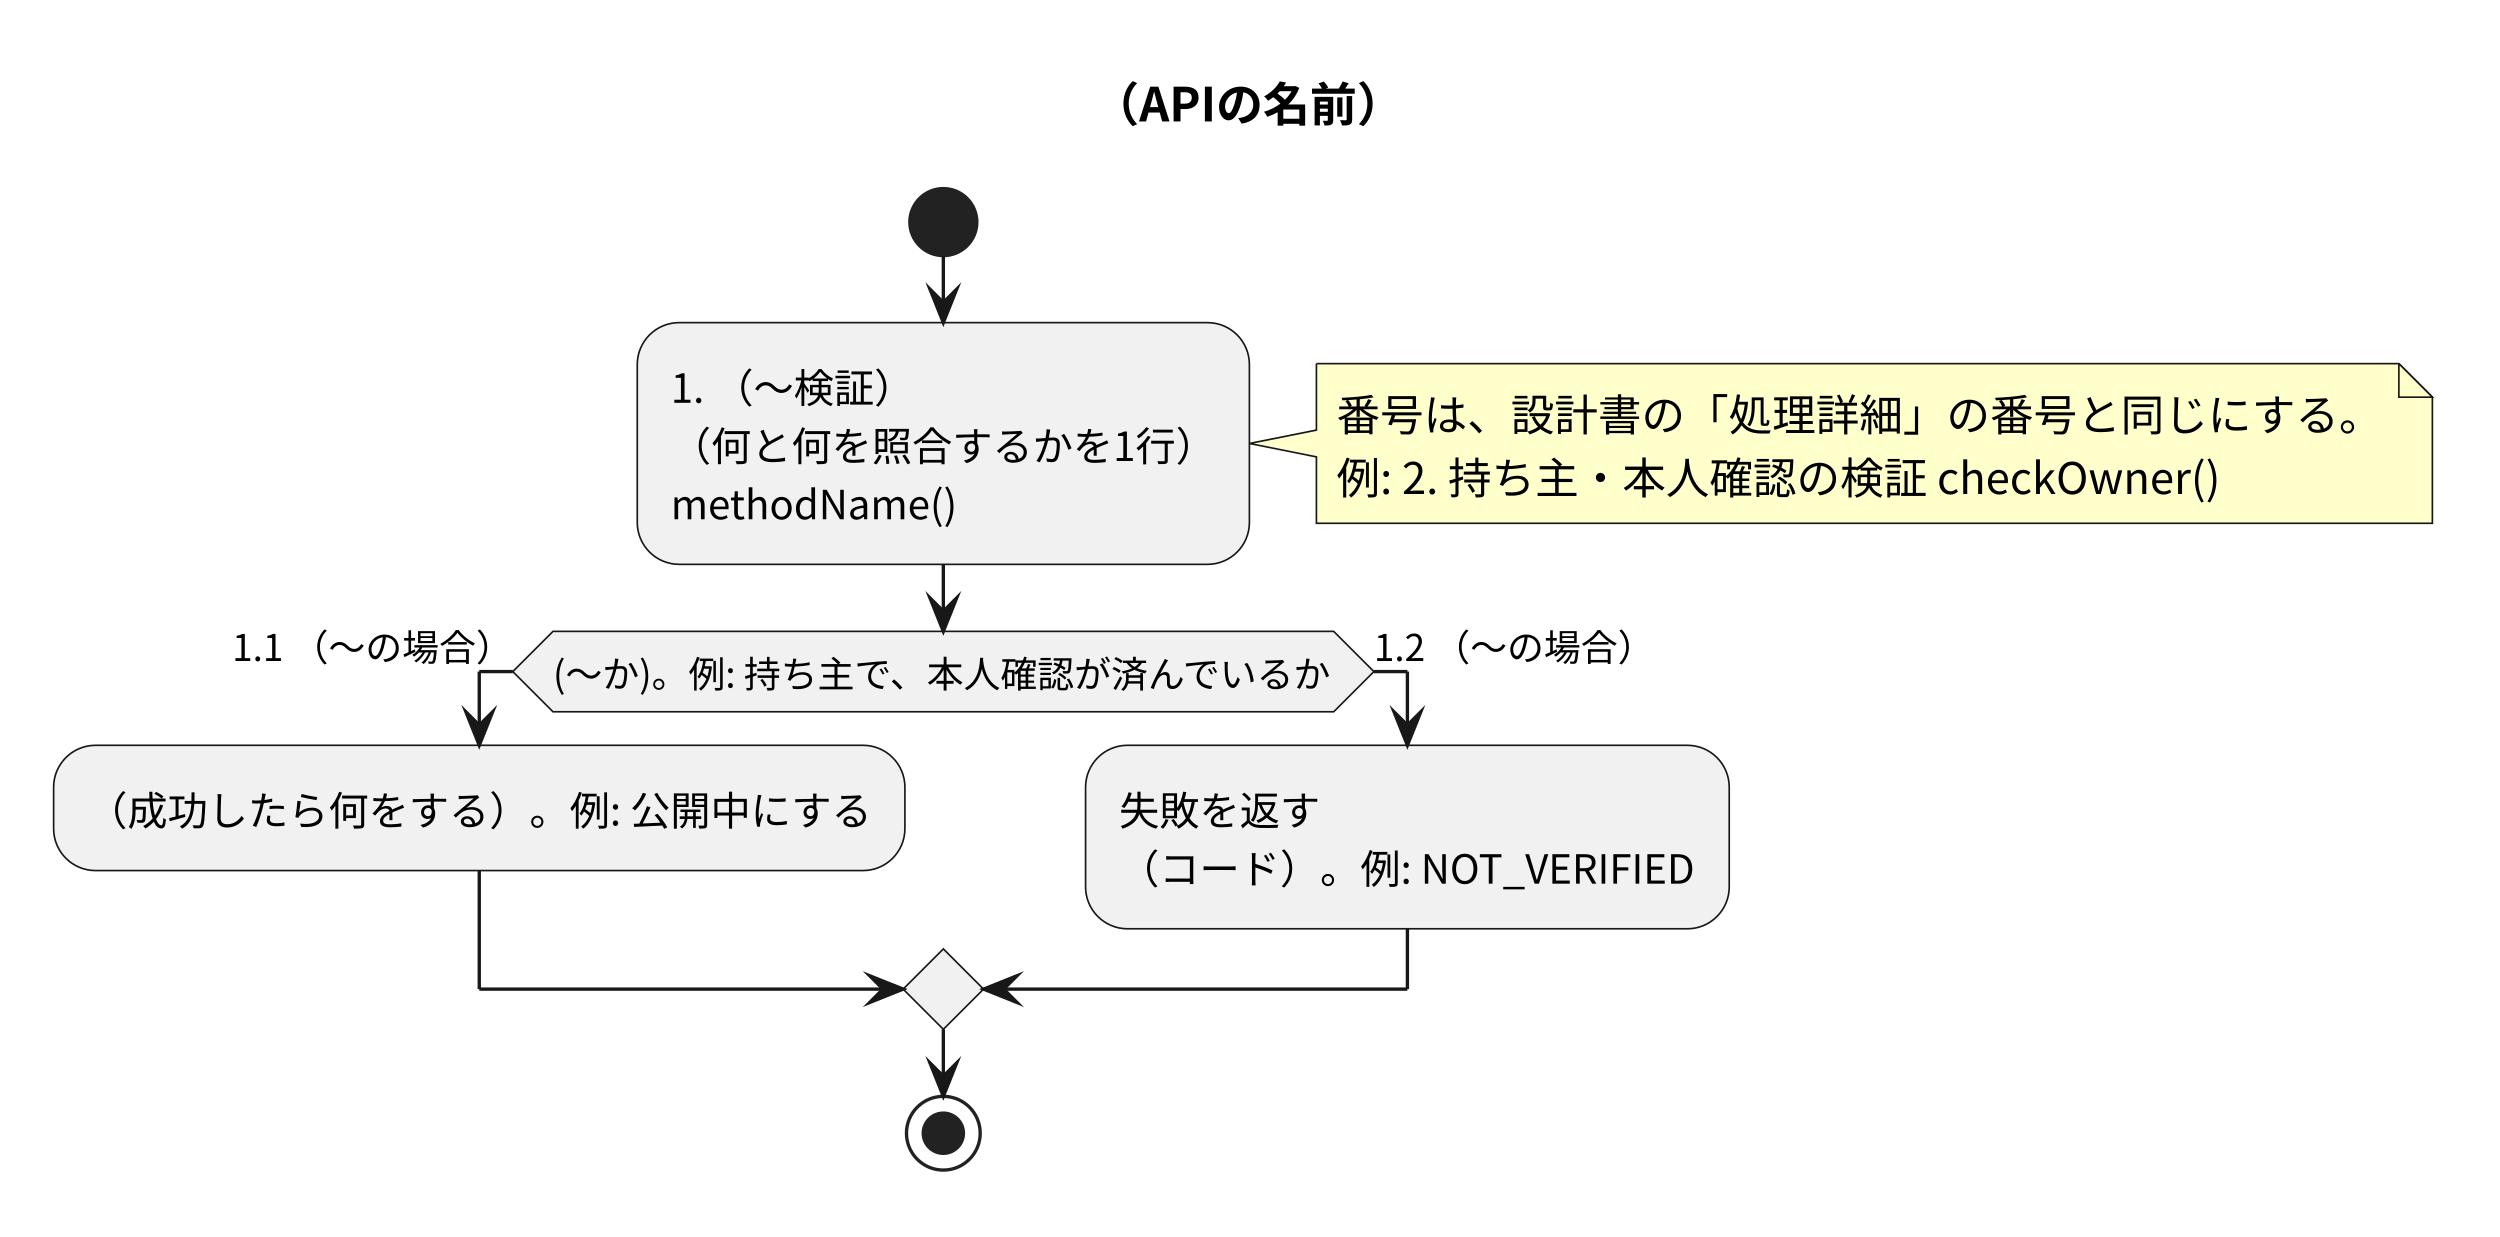
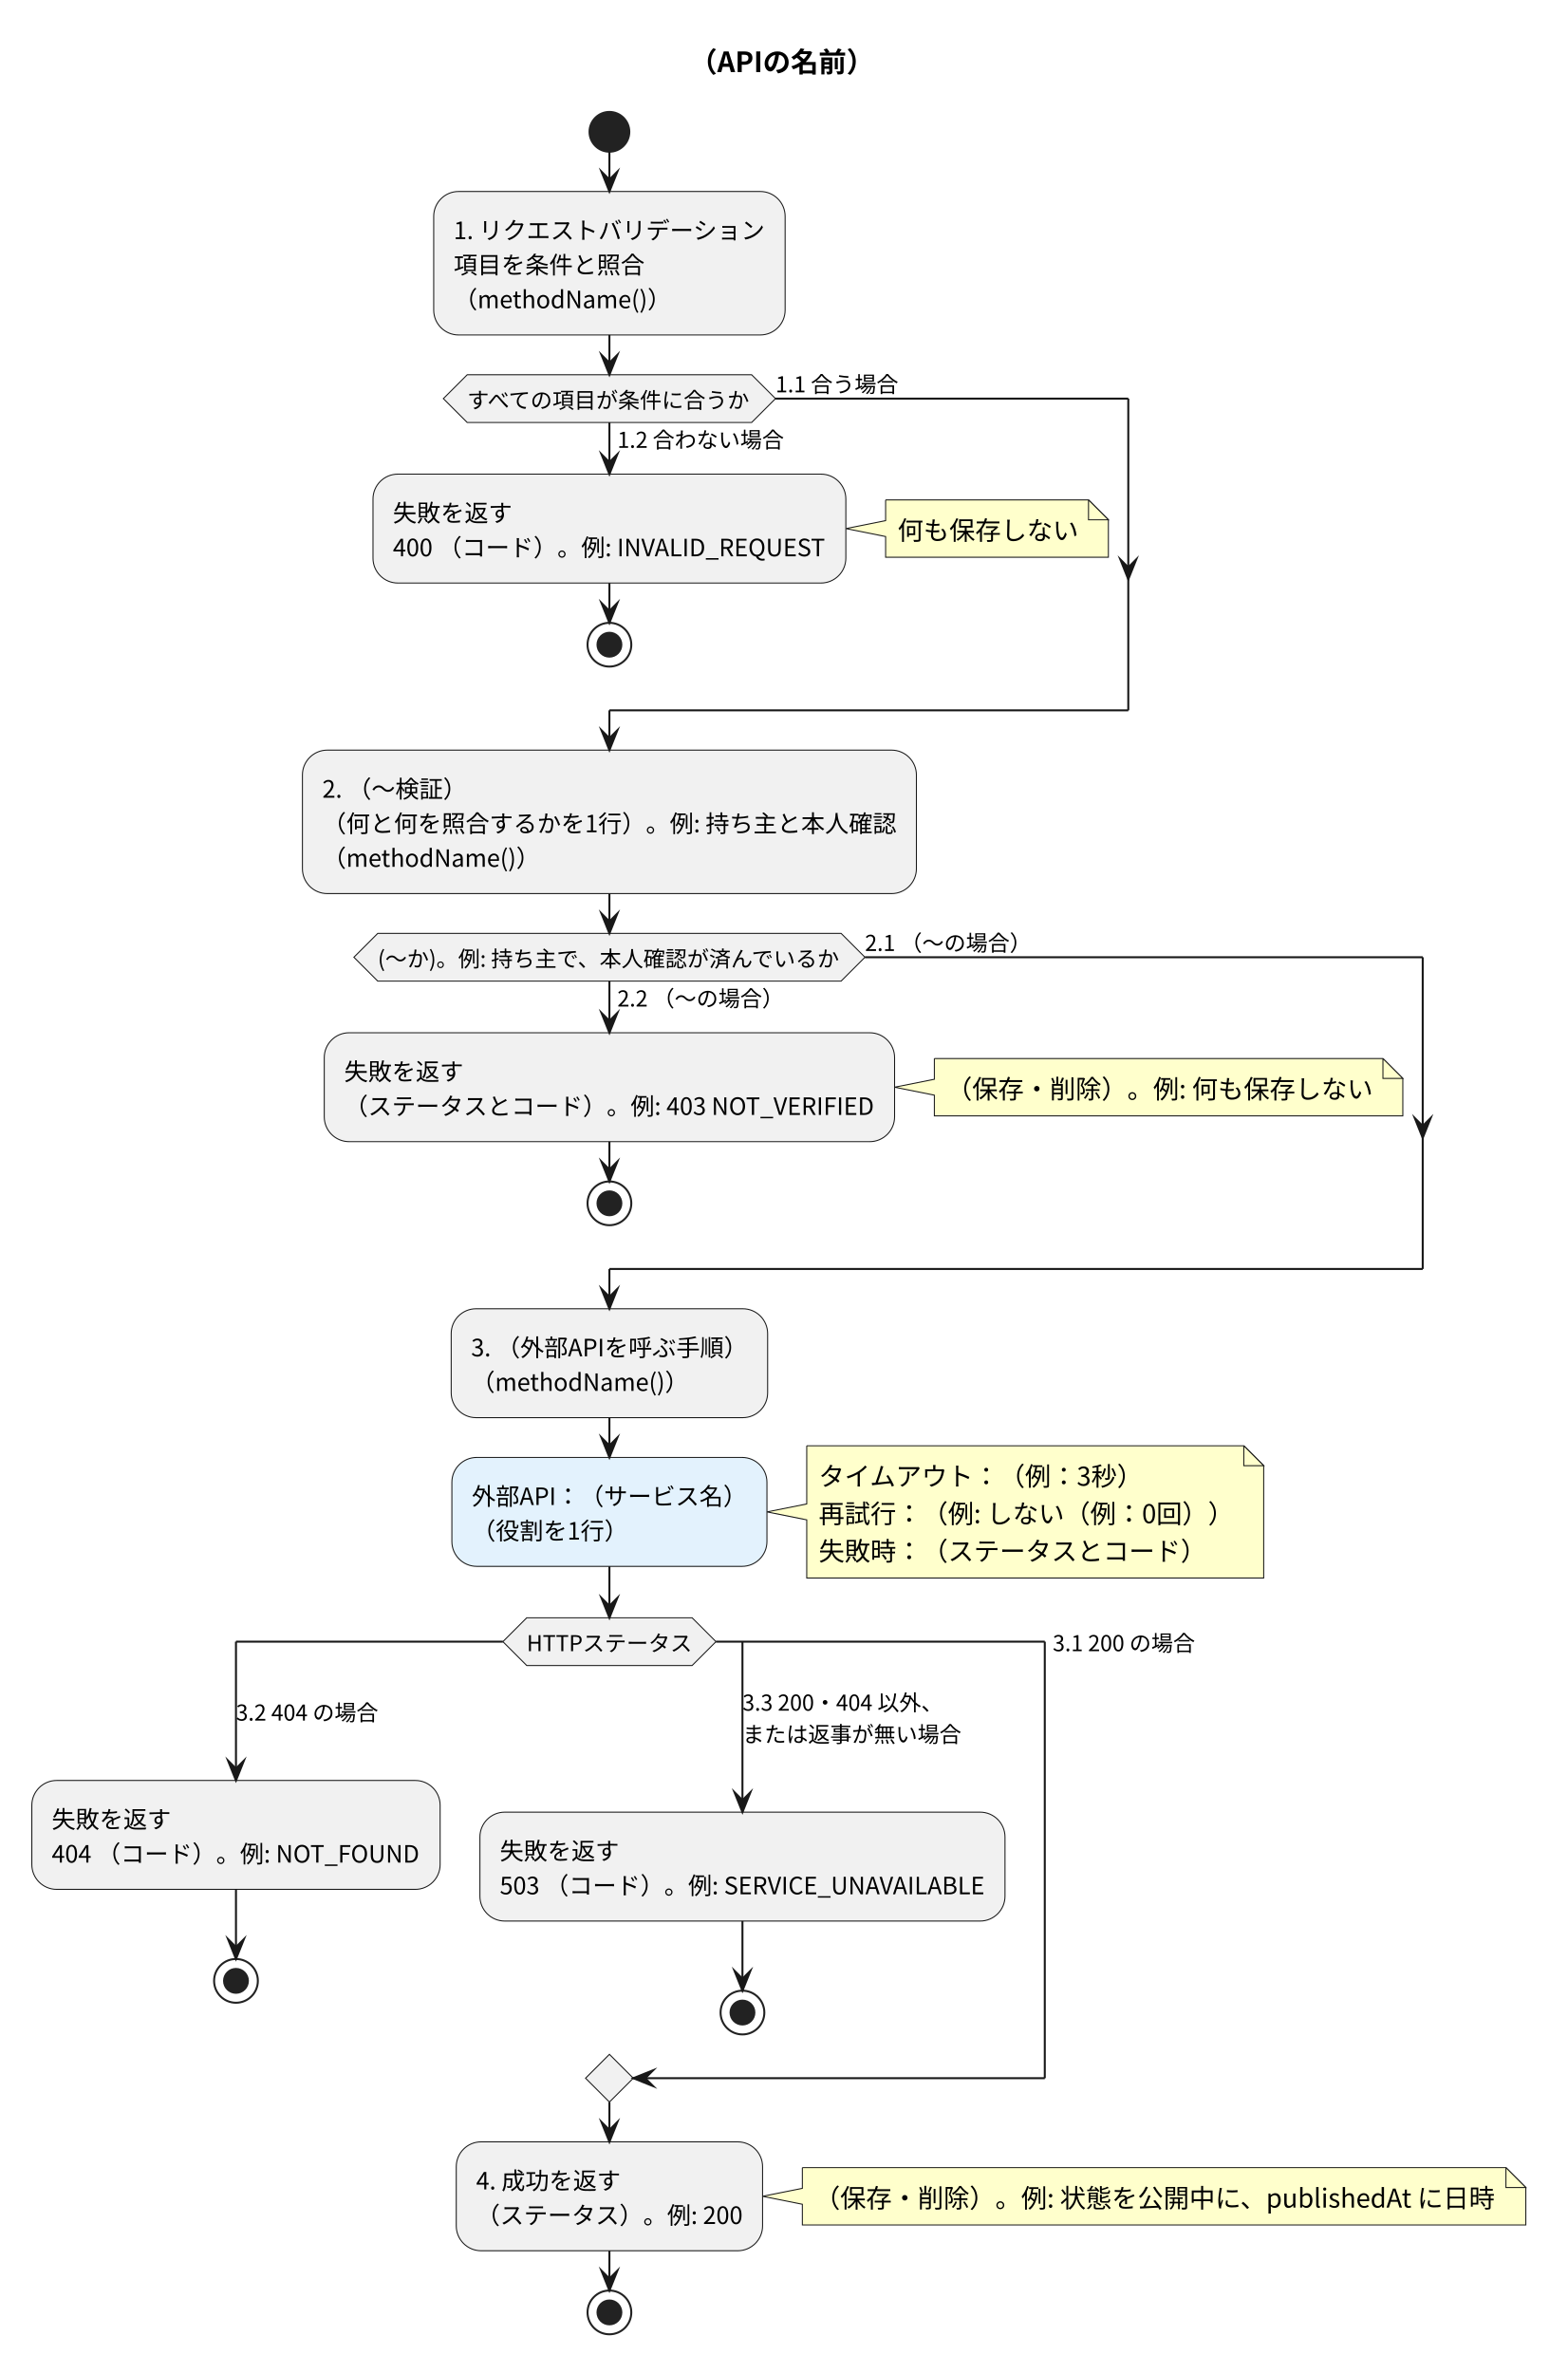
- <svg xmlns="http://www.w3.org/2000/svg" version="1.1" data-diagram-type="ACTIVITY" style="width:746px;height:369px;background:#FFFFFF;" width="746px" height="369px" viewBox="0 0 746 369" zoomAndPan="magnify" preserveAspectRatio="none" contentStyleType="text/css">
+ <svg xmlns="http://www.w3.org/2000/svg" version="1.1" data-diagram-type="ACTIVITY" style="width:788px;height:1193px;background:#FFFFFF;" width="788px" height="1193px" viewBox="0 0 788 1193" zoomAndPan="magnify" preserveAspectRatio="none" contentStyleType="text/css">
  <defs />
  <g font-family="sans-serif" lengthAdjust="spacing">
    <g class="title" data-source-line="7">
-       <text x="325.945" y="36.24" fill="#000" font-size="14" textLength="92.932" font-weight="700" font-family="'Noto Sans CJK JP'">（APIの名前）</text>
+       <text x="346.599" y="36.24" fill="#000" font-size="14" textLength="92.932" font-weight="700" font-family="'Noto Sans CJK JP'">（APIの名前）</text>
    </g>
-     <ellipse cx="281.491" cy="66.272" rx="10" ry="10" fill="#222" style="stroke:#222;stroke-width:1;" />
-     <path d="M392.822,108.512 L392.822,128.336 L372.822,132.336 L392.822,136.336 L392.822,156.16 A0,0 0 0 0 392.822,156.16 L725.822,156.16 A0,0 0 0 0 725.822,156.16 L725.822,118.512 L715.822,108.512 L392.822,108.512 A0,0 0 0 0 392.822,108.512" style="stroke:#181818;stroke-width:0.5;" fill="#FFC" />
-     <path d="M715.822,108.512 L715.822,118.512 L725.822,118.512 L715.822,108.512" style="stroke:#181818;stroke-width:0.5;" fill="#FFC" />
-     <text x="398.822" y="128.592" fill="#000" font-size="13" textLength="312" font-family="'Noto Sans CJK JP'">番号は、設計書の「処理詳細」の番号と同じにする。</text>
-     <text x="398.822" y="147.416" fill="#000" font-size="13" textLength="263.744" font-family="'Noto Sans CJK JP'">例: 2. 持ち主・本人確認の検証 checkOwner()</text>
-     <rect x="190.16" y="96.272" width="182.661" height="72.128" fill="#F1F1F1" style="stroke:#181818;stroke-width:0.5;" rx="12.5" ry="12.5" />
-     <text x="200.16" y="120.192" fill="#000" font-size="12" textLength="72.685" font-family="'Noto Sans CJK JP'">1. （〜検証）</text>
-     <text x="200.16" y="137.568" fill="#000" font-size="12" textLength="162.661" font-family="'Noto Sans CJK JP'">（何と何を照合するかを1行）</text>
-     <text x="200.16" y="154.944" fill="#000" font-size="12" textLength="85.585" font-family="'Noto Sans CJK JP'">methodName()</text>
-     <polygon points="165.013,188.4,397.969,188.4,409.969,200.4,397.969,212.4,165.013,212.4,153.013,200.4,165.013,188.4" fill="#F1F1F1" style="stroke:#181818;stroke-width:0.5;stroke-linejoin:miter;stroke-miterlimit:10;" />
-     <text x="165.013" y="205.196" fill="#000" font-size="11" textLength="232.956" font-family="'Noto Sans CJK JP'">(〜か)。例: 持ち主で、本人確認が済んでいるか</text>
-     <text x="69.281" y="197.232" fill="#000" font-size="11" textLength="83.731" font-family="'Noto Sans CJK JP'">1.1 （〜の場合）</text>
-     <text x="409.969" y="197.232" fill="#000" font-size="11" textLength="83.731" font-family="'Noto Sans CJK JP'">1.2 （〜の場合）</text>
-     <rect x="16" y="222.4" width="254.026" height="37.376" fill="#F1F1F1" style="stroke:#181818;stroke-width:0.5;" rx="12.5" ry="12.5" />
-     <text x="26" y="246.32" fill="#000" font-size="12" textLength="234.026" font-family="'Noto Sans CJK JP'">（成功したら何をする）。例: 公開中にする</text>
-     <rect x="323.935" y="222.4" width="192.069" height="54.752" fill="#F1F1F1" style="stroke:#181818;stroke-width:0.5;" rx="12.5" ry="12.5" />
-     <text x="333.935" y="246.32" fill="#000" font-size="12" textLength="60" font-family="'Noto Sans CJK JP'">失敗を返す</text>
-     <text x="333.935" y="263.696" fill="#000" font-size="12" textLength="172.069" font-family="'Noto Sans CJK JP'">（コード）。例: NOT_VERIFIED</text>
-     <polygon points="281.491,283.153,293.491,295.153,281.491,307.153,269.491,295.153,281.491,283.153" fill="#F1F1F1" style="stroke:#181818;stroke-width:0.5;stroke-linejoin:miter;stroke-miterlimit:10;" />
-     <ellipse cx="281.491" cy="338.153" rx="11" ry="11" fill="none" style="stroke:#222;stroke-width:1;" />
-     <ellipse cx="281.491" cy="338.153" rx="6" ry="6" fill="#222" style="stroke:#222;stroke-width:1;" />
-     <line x1="281.491" y1="76.272" x2="281.491" y2="96.272" style="stroke:#181818;stroke-width:1;" />
-     <polygon points="277.491,86.272,281.491,96.272,285.491,86.272,281.491,90.272" fill="#181818" style="stroke:#181818;stroke-width:1;stroke-linejoin:miter;stroke-miterlimit:10;" />
-     <line x1="153.013" y1="200.4" x2="143.013" y2="200.4" style="stroke:#181818;stroke-width:1;" />
-     <line x1="143.013" y1="200.4" x2="143.013" y2="222.4" style="stroke:#181818;stroke-width:1;" />
-     <polygon points="139.013,212.4,143.013,222.4,147.013,212.4,143.013,216.4" fill="#181818" style="stroke:#181818;stroke-width:1;stroke-linejoin:miter;stroke-miterlimit:10;" />
-     <line x1="409.969" y1="200.4" x2="419.969" y2="200.4" style="stroke:#181818;stroke-width:1;" />
-     <line x1="419.969" y1="200.4" x2="419.969" y2="222.4" style="stroke:#181818;stroke-width:1;" />
-     <polygon points="415.969,212.4,419.969,222.4,423.969,212.4,419.969,216.4" fill="#181818" style="stroke:#181818;stroke-width:1;stroke-linejoin:miter;stroke-miterlimit:10;" />
-     <line x1="143.013" y1="259.776" x2="143.013" y2="295.153" style="stroke:#181818;stroke-width:1;" />
-     <line x1="143.013" y1="295.153" x2="269.491" y2="295.153" style="stroke:#181818;stroke-width:1;" />
-     <polygon points="259.491,291.153,269.491,295.153,259.491,299.153,263.491,295.153" fill="#181818" style="stroke:#181818;stroke-width:1;stroke-linejoin:miter;stroke-miterlimit:10;" />
-     <line x1="419.969" y1="277.153" x2="419.969" y2="295.153" style="stroke:#181818;stroke-width:1;" />
-     <line x1="419.969" y1="295.153" x2="293.491" y2="295.153" style="stroke:#181818;stroke-width:1;" />
-     <polygon points="303.491,291.153,293.491,295.153,303.491,299.153,299.491,295.153" fill="#181818" style="stroke:#181818;stroke-width:1;stroke-linejoin:miter;stroke-miterlimit:10;" />
-     <line x1="281.491" y1="168.4" x2="281.491" y2="188.4" style="stroke:#181818;stroke-width:1;" />
-     <polygon points="277.491,178.4,281.491,188.4,285.491,178.4,281.491,182.4" fill="#181818" style="stroke:#181818;stroke-width:1;stroke-linejoin:miter;stroke-miterlimit:10;" />
-     <line x1="281.491" y1="307.153" x2="281.491" y2="327.153" style="stroke:#181818;stroke-width:1;" />
-     <polygon points="277.491,317.153,281.491,327.153,285.491,317.153,281.491,321.153" fill="#181818" style="stroke:#181818;stroke-width:1;stroke-linejoin:miter;stroke-miterlimit:10;" />
+     <ellipse cx="306.395" cy="66.272" rx="10" ry="10" fill="#222" style="stroke:#222;stroke-width:1;" />
+     <rect x="218.052" y="96.272" width="176.685" height="72.128" fill="#F1F1F1" style="stroke:#181818;stroke-width:0.5;" rx="12.5" ry="12.5" />
+     <text x="228.052" y="120.192" fill="#000" font-size="12" textLength="156.685" font-family="'Noto Sans CJK JP'">1. リクエストバリデーション</text>
+     <text x="228.052" y="137.568" fill="#000" font-size="12" textLength="96.001" font-family="'Noto Sans CJK JP'">項目を条件と照合</text>
+     <text x="228.052" y="154.944" fill="#000" font-size="12" textLength="109.585" font-family="'Noto Sans CJK JP'">（methodName()）</text>
+     <path d="M445.26,251.328 L445.26,261.74 L425.26,265.74 L445.26,269.74 L445.26,280.152 A0,0 0 0 0 445.26,280.152 L557.26,280.152 A0,0 0 0 0 557.26,280.152 L557.26,261.328 L547.26,251.328 L445.26,251.328 A0,0 0 0 0 445.26,251.328" style="stroke:#181818;stroke-width:0.5;" fill="#FFC" />
+     <path d="M547.26,251.328 L547.26,261.328 L557.26,261.328 L547.26,251.328" style="stroke:#181818;stroke-width:0.5;" fill="#FFC" />
+     <text x="451.26" y="271.408" fill="#000" font-size="13" textLength="91" font-family="'Noto Sans CJK JP'">何も保存しない</text>
+     <rect x="187.53" y="238.364" width="237.73" height="54.752" fill="#F1F1F1" style="stroke:#181818;stroke-width:0.5;" rx="12.5" ry="12.5" />
+     <text x="197.53" y="262.284" fill="#000" font-size="12" textLength="60" font-family="'Noto Sans CJK JP'">失敗を返す</text>
+     <text x="197.53" y="279.66" fill="#000" font-size="12" textLength="217.73" font-family="'Noto Sans CJK JP'">400 （コード）。例: INVALID_REQUEST</text>
+     <ellipse cx="306.395" cy="324.116" rx="11" ry="11" fill="none" style="stroke:#222;stroke-width:1;" />
+     <ellipse cx="306.395" cy="324.116" rx="6" ry="6" fill="#222" style="stroke:#222;stroke-width:1;" />
+     <polygon points="234.895,188.4,377.894,188.4,389.894,200.4,377.894,212.4,234.895,212.4,222.895,200.4,234.895,188.4" fill="#F1F1F1" style="stroke:#181818;stroke-width:0.5;stroke-linejoin:miter;stroke-miterlimit:10;" />
+     <text x="310.395" y="225.16" fill="#000" font-size="11" textLength="83.731" font-family="'Noto Sans CJK JP'">1.2 合わない場合</text>
+     <text x="234.895" y="205.196" fill="#000" font-size="11" textLength="142.999" font-family="'Noto Sans CJK JP'">すべての項目が条件に合うか</text>
+     <text x="389.894" y="197.232" fill="#000" font-size="11" textLength="61.732" font-family="'Noto Sans CJK JP'">1.1 合う場合</text>
+     <rect x="152.052" y="377.116" width="308.686" height="72.128" fill="#F1F1F1" style="stroke:#181818;stroke-width:0.5;" rx="12.5" ry="12.5" />
+     <text x="162.052" y="401.037" fill="#000" font-size="12" textLength="72.685" font-family="'Noto Sans CJK JP'">2. （〜検証）</text>
+     <text x="162.052" y="418.413" fill="#000" font-size="12" textLength="288.686" font-family="'Noto Sans CJK JP'">（何と何を照合するかを1行）。例: 持ち主と本人確認</text>
+     <text x="162.052" y="435.789" fill="#000" font-size="12" textLength="109.585" font-family="'Noto Sans CJK JP'">（methodName()）</text>
+     <path d="M469.764,532.173 L469.764,542.585 L449.764,546.585 L469.764,550.585 L469.764,560.997 A0,0 0 0 0 469.764,560.997 L705.29,560.997 A0,0 0 0 0 705.29,560.997 L705.29,542.173 L695.29,532.173 L469.764,532.173 A0,0 0 0 0 469.764,532.173" style="stroke:#181818;stroke-width:0.5;" fill="#FFC" />
+     <path d="M695.29,532.173 L695.29,542.173 L705.29,542.173 L695.29,532.173" style="stroke:#181818;stroke-width:0.5;" fill="#FFC" />
+     <text x="475.764" y="552.253" fill="#000" font-size="13" textLength="214.526" font-family="'Noto Sans CJK JP'">（保存・削除）。例: 何も保存しない</text>
+     <rect x="163.026" y="519.209" width="286.738" height="54.752" fill="#F1F1F1" style="stroke:#181818;stroke-width:0.5;" rx="12.5" ry="12.5" />
+     <text x="173.026" y="543.129" fill="#000" font-size="12" textLength="60" font-family="'Noto Sans CJK JP'">失敗を返す</text>
+     <text x="173.026" y="560.505" fill="#000" font-size="12" textLength="266.738" font-family="'Noto Sans CJK JP'">（ステータスとコード）。例: 403 NOT_VERIFIED</text>
+     <ellipse cx="306.395" cy="604.961" rx="11" ry="11" fill="none" style="stroke:#222;stroke-width:1;" />
+     <ellipse cx="306.395" cy="604.961" rx="6" ry="6" fill="#222" style="stroke:#222;stroke-width:1;" />
+     <polygon points="189.917,469.245,422.873,469.245,434.873,481.245,422.873,493.245,189.917,493.245,177.917,481.245,189.917,469.245" fill="#F1F1F1" style="stroke:#181818;stroke-width:0.5;stroke-linejoin:miter;stroke-miterlimit:10;" />
+     <text x="310.395" y="506.005" fill="#000" font-size="11" textLength="83.731" font-family="'Noto Sans CJK JP'">2.2 （〜の場合）</text>
+     <text x="189.917" y="486.041" fill="#000" font-size="11" textLength="232.956" font-family="'Noto Sans CJK JP'">(〜か)。例: 持ち主で、本人確認が済んでいるか</text>
+     <text x="434.873" y="478.077" fill="#000" font-size="11" textLength="83.731" font-family="'Noto Sans CJK JP'">2.1 （〜の場合）</text>
+     <rect x="226.848" y="657.961" width="159.093" height="54.752" fill="#F1F1F1" style="stroke:#181818;stroke-width:0.5;" rx="12.5" ry="12.5" />
+     <text x="236.848" y="681.881" fill="#000" font-size="12" textLength="139.093" font-family="'Noto Sans CJK JP'">3. （外部APIを呼ぶ手順）</text>
+     <text x="236.848" y="699.257" fill="#000" font-size="12" textLength="109.585" font-family="'Noto Sans CJK JP'">（methodName()）</text>
+     <path d="M405.599,726.853 L405.599,756.089 L385.599,760.089 L405.599,764.089 L405.599,793.325 A0,0 0 0 0 405.599,793.325 L635.341,793.325 A0,0 0 0 0 635.341,793.325 L635.341,736.853 L625.341,726.853 L405.599,726.853 A0,0 0 0 0 405.599,726.853" style="stroke:#181818;stroke-width:0.5;" fill="#FFC" />
+     <path d="M625.341,726.853 L625.341,736.853 L635.341,736.853 L625.341,726.853" style="stroke:#181818;stroke-width:0.5;" fill="#FFC" />
+     <text x="411.599" y="746.933" fill="#000" font-size="13" textLength="163.215" font-family="'Noto Sans CJK JP'">タイムアウト：（例：3秒）</text>
+     <text x="411.599" y="765.757" fill="#000" font-size="13" textLength="208.741" font-family="'Noto Sans CJK JP'">再試行：（例: しない（例：0回））</text>
+     <text x="411.599" y="784.581" fill="#000" font-size="13" textLength="195" font-family="'Noto Sans CJK JP'">失敗時：（ステータスとコード）</text>
+     <rect x="227.19" y="732.713" width="158.409" height="54.752" fill="#E3F2FD" style="stroke:#181818;stroke-width:0.5;" rx="12.5" ry="12.5" />
+     <text x="237.19" y="756.633" fill="#000" font-size="12" textLength="138.409" font-family="'Noto Sans CJK JP'">外部API：（サービス名）</text>
+     <text x="237.19" y="774.009" fill="#000" font-size="12" textLength="78.661" font-family="'Noto Sans CJK JP'">（役割を1行）</text>
+     <polygon points="264.821,813.325,347.969,813.325,359.969,825.325,347.969,837.325,264.821,837.325,252.821,825.325,264.821,813.325" fill="#F1F1F1" style="stroke:#181818;stroke-width:0.5;stroke-linejoin:miter;stroke-miterlimit:10;" />
+     <text x="264.821" y="830.121" fill="#000" font-size="11" textLength="83.148" font-family="'Noto Sans CJK JP'">HTTPステータス</text>
+     <rect x="16" y="895.109" width="205.281" height="54.752" fill="#F1F1F1" style="stroke:#181818;stroke-width:0.5;" rx="12.5" ry="12.5" />
+     <text x="26" y="919.029" fill="#000" font-size="12" textLength="60" font-family="'Noto Sans CJK JP'">失敗を返す</text>
+     <text x="26" y="936.405" fill="#000" font-size="12" textLength="185.281" font-family="'Noto Sans CJK JP'">404 （コード）。例: NOT_FOUND</text>
+     <ellipse cx="118.641" cy="995.861" rx="11" ry="11" fill="none" style="stroke:#222;stroke-width:1;" />
+     <ellipse cx="118.641" cy="995.861" rx="6" ry="6" fill="#222" style="stroke:#222;stroke-width:1;" />
+     <rect x="241.281" y="911.037" width="263.998" height="54.752" fill="#F1F1F1" style="stroke:#181818;stroke-width:0.5;" rx="12.5" ry="12.5" />
+     <text x="251.281" y="934.957" fill="#000" font-size="12" textLength="60" font-family="'Noto Sans CJK JP'">失敗を返す</text>
+     <text x="251.281" y="952.333" fill="#000" font-size="12" textLength="243.998" font-family="'Noto Sans CJK JP'">503 （コード）。例: SERVICE_UNAVAILABLE</text>
+     <ellipse cx="373.28" cy="1011.789" rx="11" ry="11" fill="none" style="stroke:#222;stroke-width:1;" />
+     <ellipse cx="373.28" cy="1011.789" rx="6" ry="6" fill="#222" style="stroke:#222;stroke-width:1;" />
+     <polygon points="306.395,1032.789,306.395,1032.789,318.395,1044.789,306.395,1056.789,306.395,1056.789,294.395,1044.789,306.395,1032.789" fill="#F1F1F1" style="stroke:#181818;stroke-width:0.5;stroke-linejoin:miter;stroke-miterlimit:10;" />
+     <path d="M403.397,1089.753 L403.397,1100.165 L383.397,1104.165 L403.397,1108.165 L403.397,1118.577 A0,0 0 0 0 403.397,1118.577 L767.13,1118.577 A0,0 0 0 0 767.13,1118.577 L767.13,1099.753 L757.13,1089.753 L403.397,1089.753 A0,0 0 0 0 403.397,1089.753" style="stroke:#181818;stroke-width:0.5;" fill="#FFC" />
+     <path d="M757.13,1089.753 L757.13,1099.753 L767.13,1099.753 L757.13,1089.753" style="stroke:#181818;stroke-width:0.5;" fill="#FFC" />
+     <text x="409.397" y="1109.833" fill="#000" font-size="13" textLength="342.732" font-family="'Noto Sans CJK JP'">（保存・削除）。例: 状態を公開中に、publishedAt に日時</text>
+     <rect x="229.392" y="1076.789" width="154.005" height="54.752" fill="#F1F1F1" style="stroke:#181818;stroke-width:0.5;" rx="12.5" ry="12.5" />
+     <text x="239.392" y="1100.709" fill="#000" font-size="12" textLength="72.685" font-family="'Noto Sans CJK JP'">4. 成功を返す</text>
+     <text x="239.392" y="1118.085" fill="#000" font-size="12" textLength="134.005" font-family="'Noto Sans CJK JP'">（ステータス）。例: 200</text>
+     <ellipse cx="306.395" cy="1162.541" rx="11" ry="11" fill="none" style="stroke:#222;stroke-width:1;" />
+     <ellipse cx="306.395" cy="1162.541" rx="6" ry="6" fill="#222" style="stroke:#222;stroke-width:1;" />
+     <line x1="306.395" y1="76.272" x2="306.395" y2="96.272" style="stroke:#181818;stroke-width:1;" />
+     <polygon points="302.395,86.272,306.395,96.272,310.395,86.272,306.395,90.272" fill="#181818" style="stroke:#181818;stroke-width:1;stroke-linejoin:miter;stroke-miterlimit:10;" />
+     <line x1="306.395" y1="293.116" x2="306.395" y2="313.116" style="stroke:#181818;stroke-width:1;" />
+     <polygon points="302.395,303.116,306.395,313.116,310.395,303.116,306.395,307.116" fill="#181818" style="stroke:#181818;stroke-width:1;stroke-linejoin:miter;stroke-miterlimit:10;" />
+     <line x1="306.395" y1="212.4" x2="306.395" y2="238.364" style="stroke:#181818;stroke-width:1;" />
+     <polygon points="302.395,228.364,306.395,238.364,310.395,228.364,306.395,232.364" fill="#181818" style="stroke:#181818;stroke-width:1;stroke-linejoin:miter;stroke-miterlimit:10;" />
+     <line x1="389.894" y1="200.4" x2="567.26" y2="200.4" style="stroke:#181818;stroke-width:1;" />
+     <polygon points="563.26,281.24,567.26,291.24,571.26,281.24,567.26,285.24" fill="#181818" style="stroke:#181818;stroke-width:1;stroke-linejoin:miter;stroke-miterlimit:10;" />
+     <line x1="567.26" y1="200.4" x2="567.26" y2="357.116" style="stroke:#181818;stroke-width:1;" />
+     <line x1="567.26" y1="357.116" x2="306.395" y2="357.116" style="stroke:#181818;stroke-width:1;" />
+     <line x1="306.395" y1="357.116" x2="306.395" y2="377.116" style="stroke:#181818;stroke-width:1;" />
+     <polygon points="302.395,367.116,306.395,377.116,310.395,367.116,306.395,371.116" fill="#181818" style="stroke:#181818;stroke-width:1;stroke-linejoin:miter;stroke-miterlimit:10;" />
+     <line x1="306.395" y1="168.4" x2="306.395" y2="188.4" style="stroke:#181818;stroke-width:1;" />
+     <polygon points="302.395,178.4,306.395,188.4,310.395,178.4,306.395,182.4" fill="#181818" style="stroke:#181818;stroke-width:1;stroke-linejoin:miter;stroke-miterlimit:10;" />
+     <line x1="306.395" y1="573.961" x2="306.395" y2="593.961" style="stroke:#181818;stroke-width:1;" />
+     <polygon points="302.395,583.961,306.395,593.961,310.395,583.961,306.395,587.961" fill="#181818" style="stroke:#181818;stroke-width:1;stroke-linejoin:miter;stroke-miterlimit:10;" />
+     <line x1="306.395" y1="493.245" x2="306.395" y2="519.209" style="stroke:#181818;stroke-width:1;" />
+     <polygon points="302.395,509.209,306.395,519.209,310.395,509.209,306.395,513.209" fill="#181818" style="stroke:#181818;stroke-width:1;stroke-linejoin:miter;stroke-miterlimit:10;" />
+     <line x1="434.873" y1="481.245" x2="715.29" y2="481.245" style="stroke:#181818;stroke-width:1;" />
+     <polygon points="711.29,562.085,715.29,572.085,719.29,562.085,715.29,566.085" fill="#181818" style="stroke:#181818;stroke-width:1;stroke-linejoin:miter;stroke-miterlimit:10;" />
+     <line x1="715.29" y1="481.245" x2="715.29" y2="637.961" style="stroke:#181818;stroke-width:1;" />
+     <line x1="715.29" y1="637.961" x2="306.395" y2="637.961" style="stroke:#181818;stroke-width:1;" />
+     <line x1="306.395" y1="637.961" x2="306.395" y2="657.961" style="stroke:#181818;stroke-width:1;" />
+     <polygon points="302.395,647.961,306.395,657.961,310.395,647.961,306.395,651.961" fill="#181818" style="stroke:#181818;stroke-width:1;stroke-linejoin:miter;stroke-miterlimit:10;" />
+     <line x1="306.395" y1="449.245" x2="306.395" y2="469.245" style="stroke:#181818;stroke-width:1;" />
+     <polygon points="302.395,459.245,306.395,469.245,310.395,459.245,306.395,463.245" fill="#181818" style="stroke:#181818;stroke-width:1;stroke-linejoin:miter;stroke-miterlimit:10;" />
+     <line x1="306.395" y1="712.713" x2="306.395" y2="732.713" style="stroke:#181818;stroke-width:1;" />
+     <polygon points="302.395,722.713,306.395,732.713,310.395,722.713,306.395,726.713" fill="#181818" style="stroke:#181818;stroke-width:1;stroke-linejoin:miter;stroke-miterlimit:10;" />
+     <line x1="118.641" y1="949.861" x2="118.641" y2="984.861" style="stroke:#181818;stroke-width:1;" />
+     <polygon points="114.641,974.861,118.641,984.861,122.641,974.861,118.641,978.861" fill="#181818" style="stroke:#181818;stroke-width:1;stroke-linejoin:miter;stroke-miterlimit:10;" />
+     <line x1="373.28" y1="965.789" x2="373.28" y2="1000.789" style="stroke:#181818;stroke-width:1;" />
+     <polygon points="369.28,990.789,373.28,1000.789,377.28,990.789,373.28,994.789" fill="#181818" style="stroke:#181818;stroke-width:1;stroke-linejoin:miter;stroke-miterlimit:10;" />
+     <line x1="252.821" y1="825.325" x2="118.641" y2="825.325" style="stroke:#181818;stroke-width:1;" />
+     <line x1="118.641" y1="825.325" x2="118.641" y2="895.109" style="stroke:#181818;stroke-width:1;" />
+     <polygon points="114.641,885.109,118.641,895.109,122.641,885.109,118.641,889.109" fill="#181818" style="stroke:#181818;stroke-width:1;stroke-linejoin:miter;stroke-miterlimit:10;" />
+     <text x="118.641" y="865.013" fill="#000" font-size="11" textLength="71.51" font-family="'Noto Sans CJK JP'">3.2 404 の場合</text>
+     <line x1="359.969" y1="825.325" x2="525.279" y2="825.325" style="stroke:#181818;stroke-width:1;" />
+     <line x1="525.279" y1="825.325" x2="525.279" y2="1044.789" style="stroke:#181818;stroke-width:1;" />
+     <line x1="525.279" y1="1044.789" x2="318.395" y2="1044.789" style="stroke:#181818;stroke-width:1;" />
+     <polygon points="328.395,1040.789,318.395,1044.789,328.395,1048.789,324.395,1044.789" fill="#181818" style="stroke:#181818;stroke-width:1;stroke-linejoin:miter;stroke-miterlimit:10;" />
+     <text x="529.279" y="830.121" fill="#000" font-size="11" textLength="71.51" font-family="'Noto Sans CJK JP'">3.1 200 の場合</text>
+     <line x1="373.28" y1="825.325" x2="373.28" y2="911.037" style="stroke:#181818;stroke-width:1;" />
+     <polygon points="369.28,901.037,373.28,911.037,377.28,901.037,373.28,905.037" fill="#181818" style="stroke:#181818;stroke-width:1;stroke-linejoin:miter;stroke-miterlimit:10;" />
+     <text x="373.28" y="860.013" fill="#000" font-size="11" textLength="100.825" font-family="'Noto Sans CJK JP'">3.3 200・404 以外、</text>
+     <text x="373.28" y="875.941" fill="#000" font-size="11" textLength="109.999" font-family="'Noto Sans CJK JP'">または返事が無い場合</text>
+     <line x1="306.395" y1="787.465" x2="306.395" y2="813.325" style="stroke:#181818;stroke-width:1;" />
+     <polygon points="302.395,803.325,306.395,813.325,310.395,803.325,306.395,807.325" fill="#181818" style="stroke:#181818;stroke-width:1;stroke-linejoin:miter;stroke-miterlimit:10;" />
+     <line x1="306.395" y1="1056.789" x2="306.395" y2="1076.789" style="stroke:#181818;stroke-width:1;" />
+     <polygon points="302.395,1066.789,306.395,1076.789,310.395,1066.789,306.395,1070.789" fill="#181818" style="stroke:#181818;stroke-width:1;stroke-linejoin:miter;stroke-miterlimit:10;" />
+     <line x1="306.395" y1="1131.541" x2="306.395" y2="1151.541" style="stroke:#181818;stroke-width:1;" />
+     <polygon points="302.395,1141.541,306.395,1151.541,310.395,1141.541,306.395,1145.541" fill="#181818" style="stroke:#181818;stroke-width:1;stroke-linejoin:miter;stroke-miterlimit:10;" />
  </g>
</svg>
